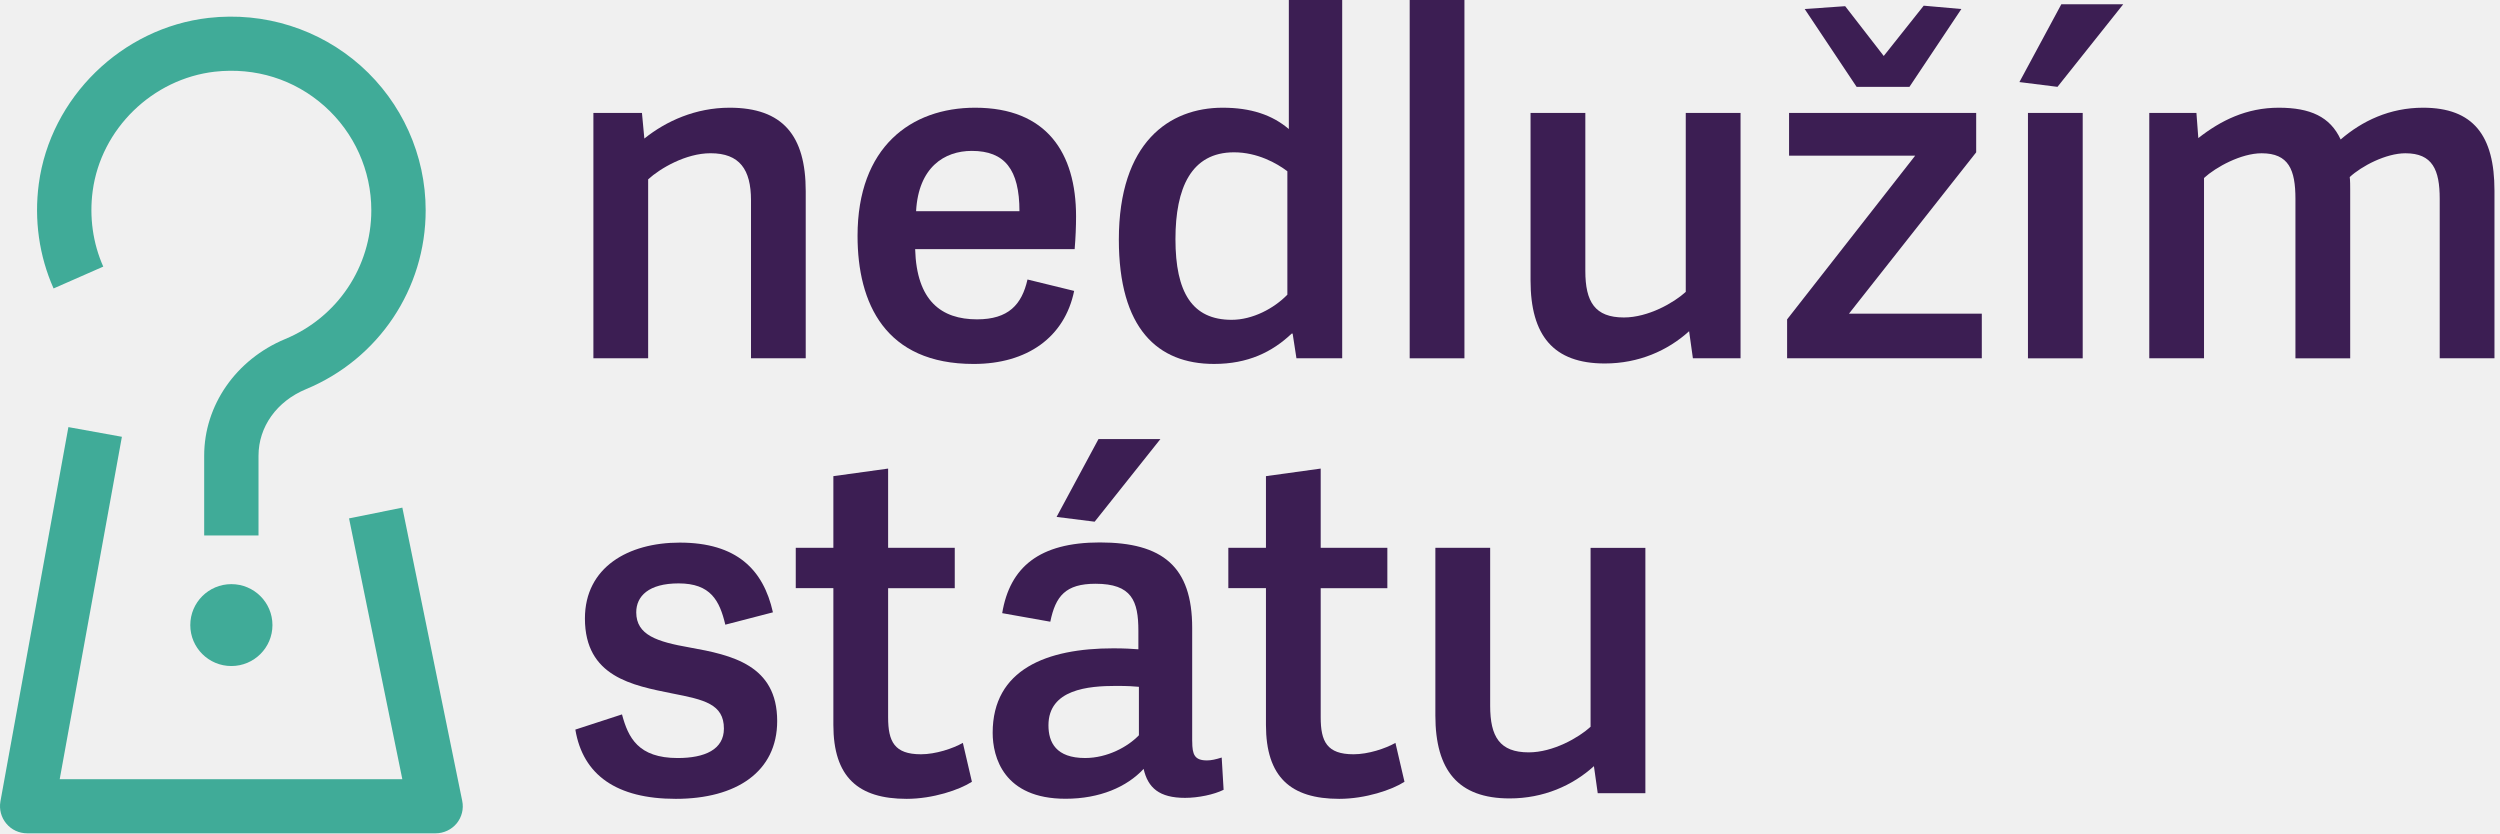
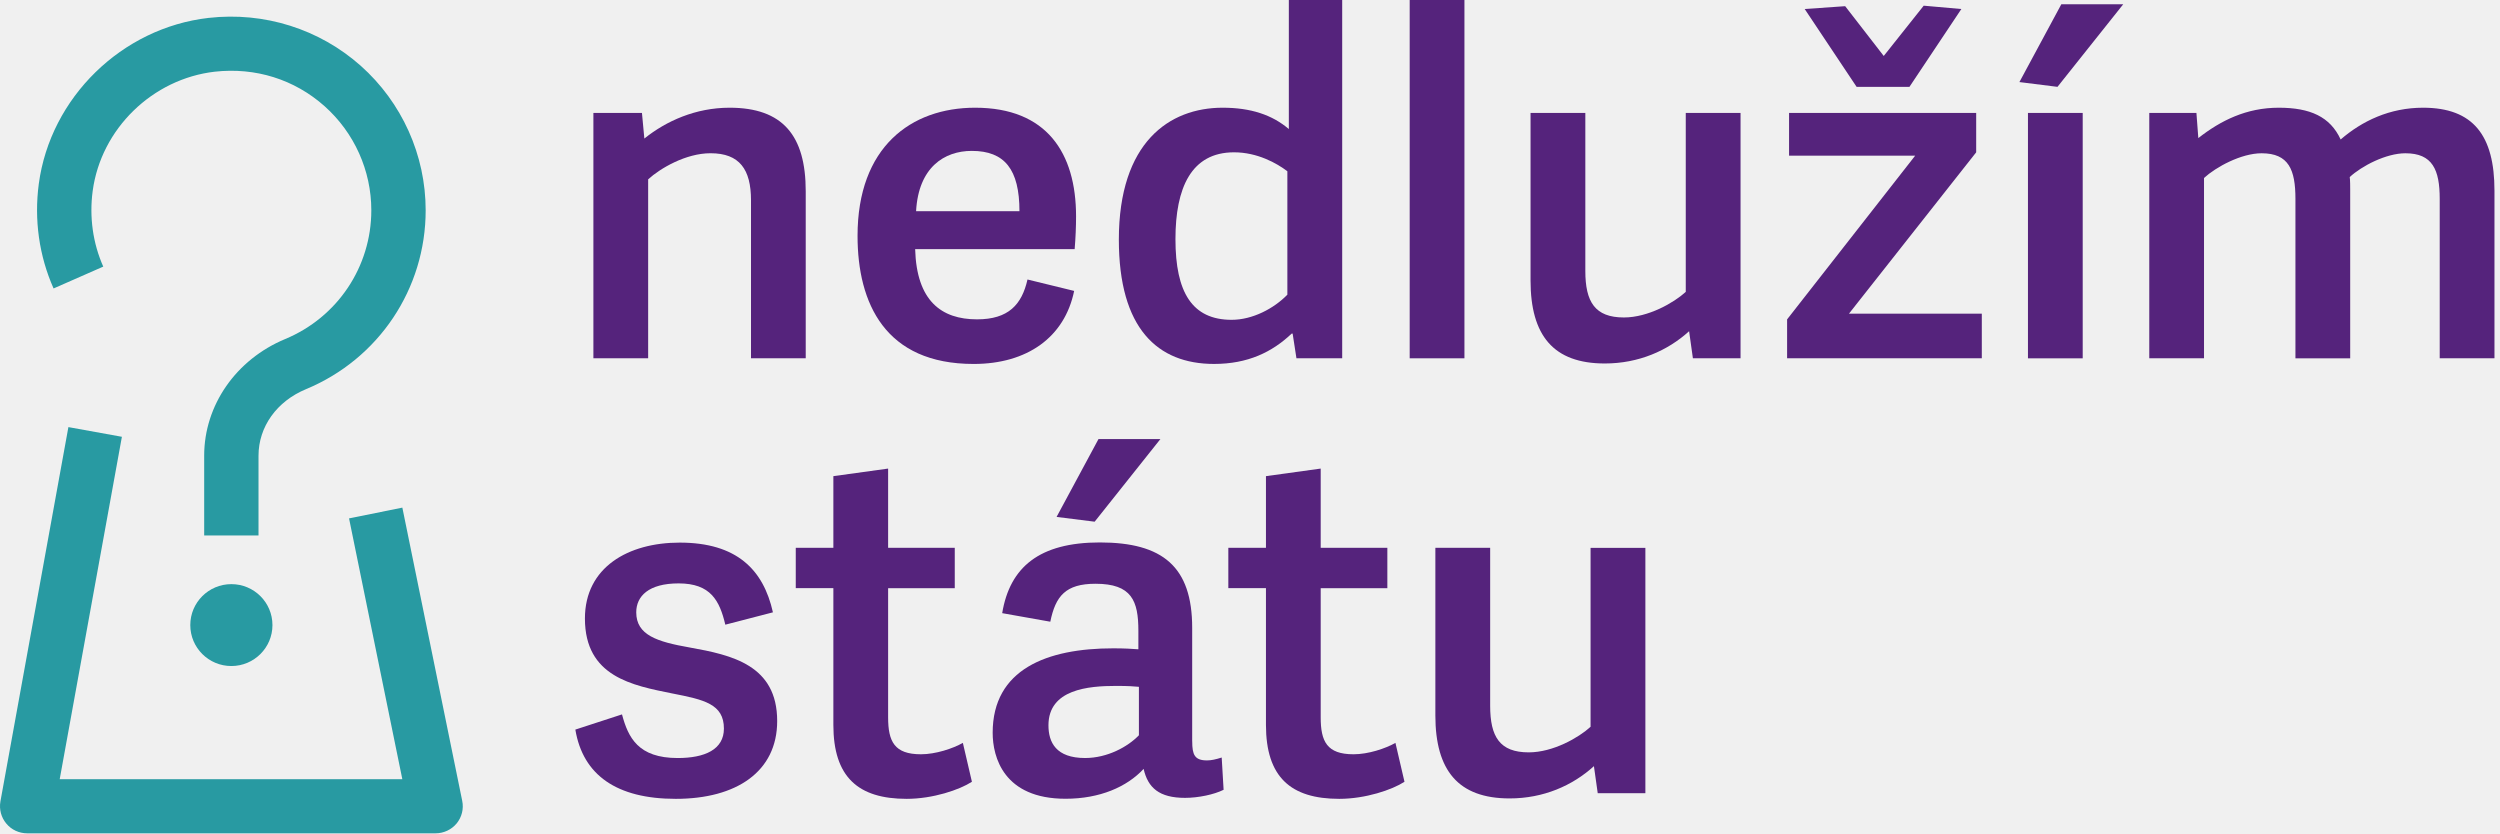
<svg xmlns="http://www.w3.org/2000/svg" width="165" height="55" viewBox="0 0 165 55" fill="none">
  <g clip-path="url(#clip0)">
-     <path d="M53.18 23.646H49.566V13.216C49.566 11.181 48.811 10.114 46.896 10.114C45.26 10.114 43.565 11.116 42.778 11.836V23.644H39.164V7.454H42.369L42.527 9.144C43.971 7.984 45.92 7.109 48.152 7.109C51.673 7.109 53.178 8.956 53.178 12.621V23.646H53.18Z" fill="#3C1E53" />
-     <path d="M56.598 15.565C56.598 9.709 60.119 7.109 64.359 7.109C69.074 7.109 71.02 10.084 71.02 14.283C71.02 14.941 70.99 15.69 70.927 16.443H60.4C60.495 19.857 62.127 21.077 64.485 21.077C66.558 21.077 67.439 20.107 67.815 18.447L70.894 19.2C70.265 22.269 67.782 24.021 64.264 24.021C58.421 24.024 56.598 20.015 56.598 15.565ZM67.284 13.938C67.284 11.181 66.308 9.959 64.139 9.959C62.316 9.959 60.618 11.053 60.462 13.938H67.284Z" fill="#3C1E53" />
-     <path d="M88.582 23.645H85.565L85.314 22.016H85.252C83.963 23.238 82.36 24.02 80.128 24.02C76.389 24.02 73.844 21.671 73.844 15.817C73.844 9.396 77.174 7.109 80.695 7.109C82.548 7.109 83.963 7.579 85.063 8.518V0H88.585V23.645H88.582ZM84.968 11.305C84.276 10.776 82.987 10.053 81.447 10.053C78.618 10.053 77.58 12.403 77.58 15.784C77.58 19.294 78.681 21.108 81.289 21.108C82.674 21.108 84.085 20.356 84.966 19.449V11.305H84.968Z" fill="#3C1E53" />
-     <path d="M96.653 0H93.039V23.648H96.653V0Z" fill="#3C1E53" />
-     <path d="M101.018 7.453H104.632V17.884C104.632 19.918 105.262 20.953 107.177 20.953C108.78 20.953 110.475 19.983 111.26 19.264V7.453H114.876V23.645H111.731L111.481 21.86C110.066 23.145 108.15 23.99 105.916 23.99C102.523 23.99 101.016 22.14 101.016 18.511V7.453H101.018Z" fill="#3C1E53" />
-     <path d="M122.032 20.701H130.799V23.646H117.949V21.079L126.403 10.273H118.078V7.454H130.428V10.053L122.032 20.701ZM121.781 0.408L124.327 3.694L126.965 0.375L129.45 0.595L126.024 5.732H122.536L119.11 0.595L121.781 0.408Z" fill="#3C1E53" />
-     <path d="M135.794 5.732L133.281 5.417L136.047 0.283H140.132L135.794 5.732ZM137.459 23.649H133.845V7.454H137.459V23.649Z" fill="#3C1E53" />
-     <path d="M145.465 23.646H141.852V7.454H144.964L145.089 9.114C146.567 7.954 148.264 7.109 150.398 7.109C152.472 7.109 153.791 7.704 154.483 9.206C155.898 7.984 157.721 7.109 159.92 7.109C163.25 7.109 164.635 8.956 164.635 12.588V23.644H161.021V13.123C161.021 11.211 160.55 10.116 158.759 10.116C157.47 10.116 155.868 10.961 155.083 11.684C155.113 11.934 155.113 12.246 155.113 12.528V23.649H151.499V13.123C151.499 11.211 151.06 10.116 149.267 10.116C147.918 10.116 146.253 11.024 145.465 11.746V23.646Z" fill="#3C1E53" />
-     <path d="M51.013 40.414L47.871 41.229C47.492 39.632 46.898 38.504 44.789 38.504C42.81 38.504 41.992 39.349 41.992 40.414C41.992 41.919 43.374 42.356 45.513 42.733C48.309 43.233 51.294 43.893 51.294 47.588C51.294 50.94 48.59 52.724 44.603 52.724C40.703 52.724 38.474 51.16 37.973 48.153L41.052 47.15C41.461 48.685 42.123 50.03 44.729 50.03C46.519 50.03 47.778 49.467 47.778 48.087C47.778 46.46 46.459 46.178 44.385 45.771C41.747 45.238 38.605 44.673 38.605 40.821C38.605 37.44 41.464 35.812 44.859 35.812C48.626 35.812 50.383 37.597 51.013 40.414Z" fill="#3C1E53" />
-     <path d="M64.146 51.597C63.328 52.129 61.568 52.724 59.84 52.724C56.635 52.724 55.002 51.285 55.002 47.84V38.817H52.52V36.155H55.002V31.426L58.616 30.926V36.157H63.014V38.819H58.616V47.341C58.616 48.938 59.025 49.782 60.782 49.782C61.755 49.782 62.886 49.405 63.549 49.03L64.146 51.597Z" fill="#3C1E53" />
-     <path d="M78.687 48.934C78.687 49.809 78.845 50.187 79.66 50.187C79.943 50.187 80.226 50.124 80.632 49.997L80.758 52.126C80.131 52.439 79.093 52.659 78.213 52.659C76.517 52.659 75.763 52.001 75.479 50.746C74.378 51.936 72.588 52.718 70.326 52.718C66.24 52.718 65.516 49.964 65.516 48.364C65.516 44.17 69.099 42.79 73.468 42.79C74.223 42.79 74.695 42.82 75.133 42.853V41.63C75.133 39.656 74.695 38.528 72.304 38.528C70.326 38.528 69.666 39.343 69.32 41.033L66.145 40.468C66.649 37.431 68.598 35.801 72.588 35.801C76.736 35.801 78.684 37.398 78.684 41.438V48.934H78.687ZM75.168 45.33C74.855 45.3 74.476 45.27 73.661 45.27C71.838 45.27 69.198 45.49 69.198 47.87C69.198 49 69.701 50.029 71.617 50.029C73.094 50.029 74.446 49.28 75.168 48.527V45.33ZM72.247 34.432L69.734 34.117L72.5 28.98H76.585L72.247 34.432Z" fill="#3C1E53" />
-     <path d="M92.696 51.597C91.879 52.129 90.118 52.724 88.39 52.724C85.185 52.724 83.553 51.285 83.553 47.84V38.817H81.07V36.155H83.553V31.426L87.166 30.926V36.157H91.565V38.819H87.166V47.341C87.166 48.938 87.575 49.782 89.333 49.782C90.306 49.782 91.437 49.405 92.099 49.03L92.696 51.597Z" fill="#3C1E53" />
-     <path d="M94.737 36.156H98.351V46.587C98.351 48.621 98.98 49.656 100.896 49.656C102.499 49.656 104.194 48.687 104.978 47.967V36.159H108.595V52.351H105.45L105.199 50.566C103.785 51.851 101.869 52.696 99.635 52.696C96.242 52.696 94.734 50.846 94.734 47.217V36.156H94.737Z" fill="#3C1E53" />
-     <path d="M28.747 54.999H1.794C1.262 54.999 0.755 54.766 0.417 54.356C0.077 53.951 -0.065 53.413 0.028 52.892L4.514 28.189L8.045 28.828L3.941 51.425H26.553L23.037 34.214L26.555 33.503L30.507 52.859C30.616 53.386 30.48 53.929 30.139 54.347C29.796 54.758 29.286 54.999 28.747 54.999Z" fill="#40AB98" />
-     <path d="M17.982 41.256C17.982 42.747 16.769 43.958 15.27 43.958C13.771 43.958 12.559 42.749 12.559 41.256C12.559 39.764 13.771 38.553 15.27 38.553C16.769 38.553 17.982 39.764 17.982 41.256Z" fill="#40AB98" />
-     <path d="M17.062 35.341H13.476V30.072C13.476 26.75 15.574 23.729 18.817 22.379C22.273 20.945 24.507 17.609 24.507 13.877C24.507 11.258 23.382 8.754 21.42 7.007C19.43 5.236 16.858 4.435 14.179 4.731C10.055 5.204 6.665 8.512 6.117 12.603C5.888 14.32 6.128 16.045 6.815 17.596L3.536 19.038C2.58 16.889 2.245 14.499 2.561 12.13C3.324 6.44 8.039 1.833 13.77 1.181C17.449 0.765 21.082 1.92 23.807 4.34C26.529 6.763 28.094 10.24 28.094 13.88C28.094 19.06 24.995 23.694 20.196 25.685C18.264 26.486 17.062 28.17 17.062 30.074V35.341Z" fill="#40AB98" />
+     <path d="M53.18 23.646H49.566V13.216C49.566 11.181 48.811 10.114 46.896 10.114C45.26 10.114 43.565 11.116 42.778 11.836V23.644H39.164V7.454H42.369L42.527 9.144C43.971 7.984 45.92 7.109 48.152 7.109C51.673 7.109 53.178 8.956 53.178 12.621V23.646H53.18Z" fill="#55237C" />
+     <path d="M56.598 15.565C56.598 9.709 60.119 7.109 64.359 7.109C69.074 7.109 71.02 10.084 71.02 14.283C71.02 14.941 70.99 15.69 70.927 16.443H60.4C60.495 19.857 62.127 21.077 64.485 21.077C66.558 21.077 67.439 20.107 67.815 18.447L70.894 19.2C70.265 22.269 67.782 24.021 64.264 24.021C58.421 24.024 56.598 20.015 56.598 15.565ZM67.284 13.938C67.284 11.181 66.308 9.959 64.139 9.959C62.316 9.959 60.618 11.053 60.462 13.938H67.284Z" fill="#55237C" />
+     <path d="M88.582 23.645H85.565L85.314 22.016H85.252C83.963 23.238 82.36 24.02 80.128 24.02C76.389 24.02 73.844 21.671 73.844 15.817C73.844 9.396 77.174 7.109 80.695 7.109C82.548 7.109 83.963 7.579 85.063 8.518V0H88.585V23.645H88.582ZM84.968 11.305C84.276 10.776 82.987 10.053 81.447 10.053C78.618 10.053 77.58 12.403 77.58 15.784C77.58 19.294 78.681 21.108 81.289 21.108C82.674 21.108 84.085 20.356 84.966 19.449V11.305H84.968Z" fill="#55237C" />
+     <path d="M96.653 0H93.039V23.648H96.653V0Z" fill="#55237C" />
+     <path d="M101.018 7.453H104.632V17.884C104.632 19.918 105.262 20.953 107.177 20.953C108.78 20.953 110.475 19.983 111.26 19.264V7.453H114.876V23.645H111.731L111.481 21.86C110.066 23.145 108.15 23.99 105.916 23.99C102.523 23.99 101.016 22.14 101.016 18.511V7.453H101.018Z" fill="#55237C" />
+     <path d="M122.032 20.701H130.799V23.646H117.949V21.079L126.403 10.273H118.078V7.454H130.428V10.053L122.032 20.701ZM121.781 0.408L124.327 3.694L126.965 0.375L129.45 0.595L126.024 5.732H122.536L119.11 0.595L121.781 0.408Z" fill="#55237C" />
+     <path d="M135.794 5.732L133.281 5.417L136.047 0.283H140.132L135.794 5.732ZM137.459 23.649H133.845V7.454H137.459V23.649Z" fill="#55237C" />
+     <path d="M145.465 23.646H141.852V7.454H144.964L145.089 9.114C146.567 7.954 148.264 7.109 150.398 7.109C152.472 7.109 153.791 7.704 154.483 9.206C155.898 7.984 157.721 7.109 159.92 7.109C163.25 7.109 164.635 8.956 164.635 12.588V23.644H161.021V13.123C161.021 11.211 160.55 10.116 158.759 10.116C157.47 10.116 155.868 10.961 155.083 11.684C155.113 11.934 155.113 12.246 155.113 12.528V23.649H151.499V13.123C151.499 11.211 151.06 10.116 149.267 10.116C147.918 10.116 146.253 11.024 145.465 11.746V23.646Z" fill="#55237C" />
+     <path d="M51.013 40.414L47.871 41.229C47.492 39.632 46.898 38.504 44.789 38.504C42.81 38.504 41.992 39.349 41.992 40.414C41.992 41.919 43.374 42.356 45.513 42.733C48.309 43.233 51.294 43.893 51.294 47.588C51.294 50.94 48.59 52.724 44.603 52.724C40.703 52.724 38.474 51.16 37.973 48.153L41.052 47.15C41.461 48.685 42.123 50.03 44.729 50.03C46.519 50.03 47.778 49.467 47.778 48.087C47.778 46.46 46.459 46.178 44.385 45.771C41.747 45.238 38.605 44.673 38.605 40.821C38.605 37.44 41.464 35.812 44.859 35.812C48.626 35.812 50.383 37.597 51.013 40.414Z" fill="#55237C" />
+     <path d="M64.146 51.597C63.328 52.129 61.568 52.724 59.84 52.724C56.635 52.724 55.002 51.285 55.002 47.84V38.817H52.52V36.155H55.002V31.426L58.616 30.926V36.157H63.014V38.819H58.616V47.341C58.616 48.938 59.025 49.782 60.782 49.782C61.755 49.782 62.886 49.405 63.549 49.03L64.146 51.597Z" fill="#55237C" />
+     <path d="M78.687 48.934C78.687 49.809 78.845 50.187 79.66 50.187C79.943 50.187 80.226 50.124 80.632 49.997L80.758 52.126C80.131 52.439 79.093 52.659 78.213 52.659C76.517 52.659 75.763 52.001 75.479 50.746C74.378 51.936 72.588 52.718 70.326 52.718C66.24 52.718 65.516 49.964 65.516 48.364C65.516 44.17 69.099 42.79 73.468 42.79C74.223 42.79 74.695 42.82 75.133 42.853V41.63C75.133 39.656 74.695 38.528 72.304 38.528C70.326 38.528 69.666 39.343 69.32 41.033L66.145 40.468C66.649 37.431 68.598 35.801 72.588 35.801C76.736 35.801 78.684 37.398 78.684 41.438V48.934H78.687ZM75.168 45.33C74.855 45.3 74.476 45.27 73.661 45.27C71.838 45.27 69.198 45.49 69.198 47.87C69.198 49 69.701 50.029 71.617 50.029C73.094 50.029 74.446 49.28 75.168 48.527V45.33ZM72.247 34.432L69.734 34.117L72.5 28.98H76.585L72.247 34.432Z" fill="#55237C" />
+     <path d="M92.696 51.597C91.879 52.129 90.118 52.724 88.39 52.724C85.185 52.724 83.553 51.285 83.553 47.84V38.817H81.07V36.155H83.553V31.426L87.166 30.926V36.157H91.565V38.819H87.166V47.341C87.166 48.938 87.575 49.782 89.333 49.782C90.306 49.782 91.437 49.405 92.099 49.03L92.696 51.597Z" fill="#55237C" />
+     <path d="M94.737 36.156H98.351V46.587C98.351 48.621 98.98 49.656 100.896 49.656C102.499 49.656 104.194 48.687 104.978 47.967V36.159H108.595V52.351H105.45L105.199 50.566C103.785 51.851 101.869 52.696 99.635 52.696C96.242 52.696 94.734 50.846 94.734 47.217V36.156H94.737Z" fill="#55237C" />
+     <path d="M28.747 54.999H1.794C1.262 54.999 0.755 54.766 0.417 54.356C0.077 53.951 -0.065 53.413 0.028 52.892L4.514 28.189L8.045 28.828L3.941 51.425H26.553L23.037 34.214L26.555 33.503L30.507 52.859C30.616 53.386 30.48 53.929 30.139 54.347C29.796 54.758 29.286 54.999 28.747 54.999Z" fill="#289AA2" />
+     <path d="M17.982 41.256C17.982 42.747 16.769 43.958 15.27 43.958C13.771 43.958 12.559 42.749 12.559 41.256C12.559 39.764 13.771 38.553 15.27 38.553C16.769 38.553 17.982 39.764 17.982 41.256Z" fill="#289AA2" />
+     <path d="M17.062 35.341H13.476V30.072C13.476 26.75 15.574 23.729 18.817 22.379C22.273 20.945 24.507 17.609 24.507 13.877C24.507 11.258 23.382 8.754 21.42 7.007C19.43 5.236 16.858 4.435 14.179 4.731C10.055 5.204 6.665 8.512 6.117 12.603C5.888 14.32 6.128 16.045 6.815 17.596L3.536 19.038C2.58 16.889 2.245 14.499 2.561 12.13C3.324 6.44 8.039 1.833 13.77 1.181C17.449 0.765 21.082 1.92 23.807 4.34C26.529 6.763 28.094 10.24 28.094 13.88C28.094 19.06 24.995 23.694 20.196 25.685C18.264 26.486 17.062 28.17 17.062 30.074V35.341Z" fill="#289AA2" />
  </g>
  <defs>
    <clipPath id="clip0">
      <rect width="165" height="55" fill="white" />
    </clipPath>
  </defs>
</svg>
